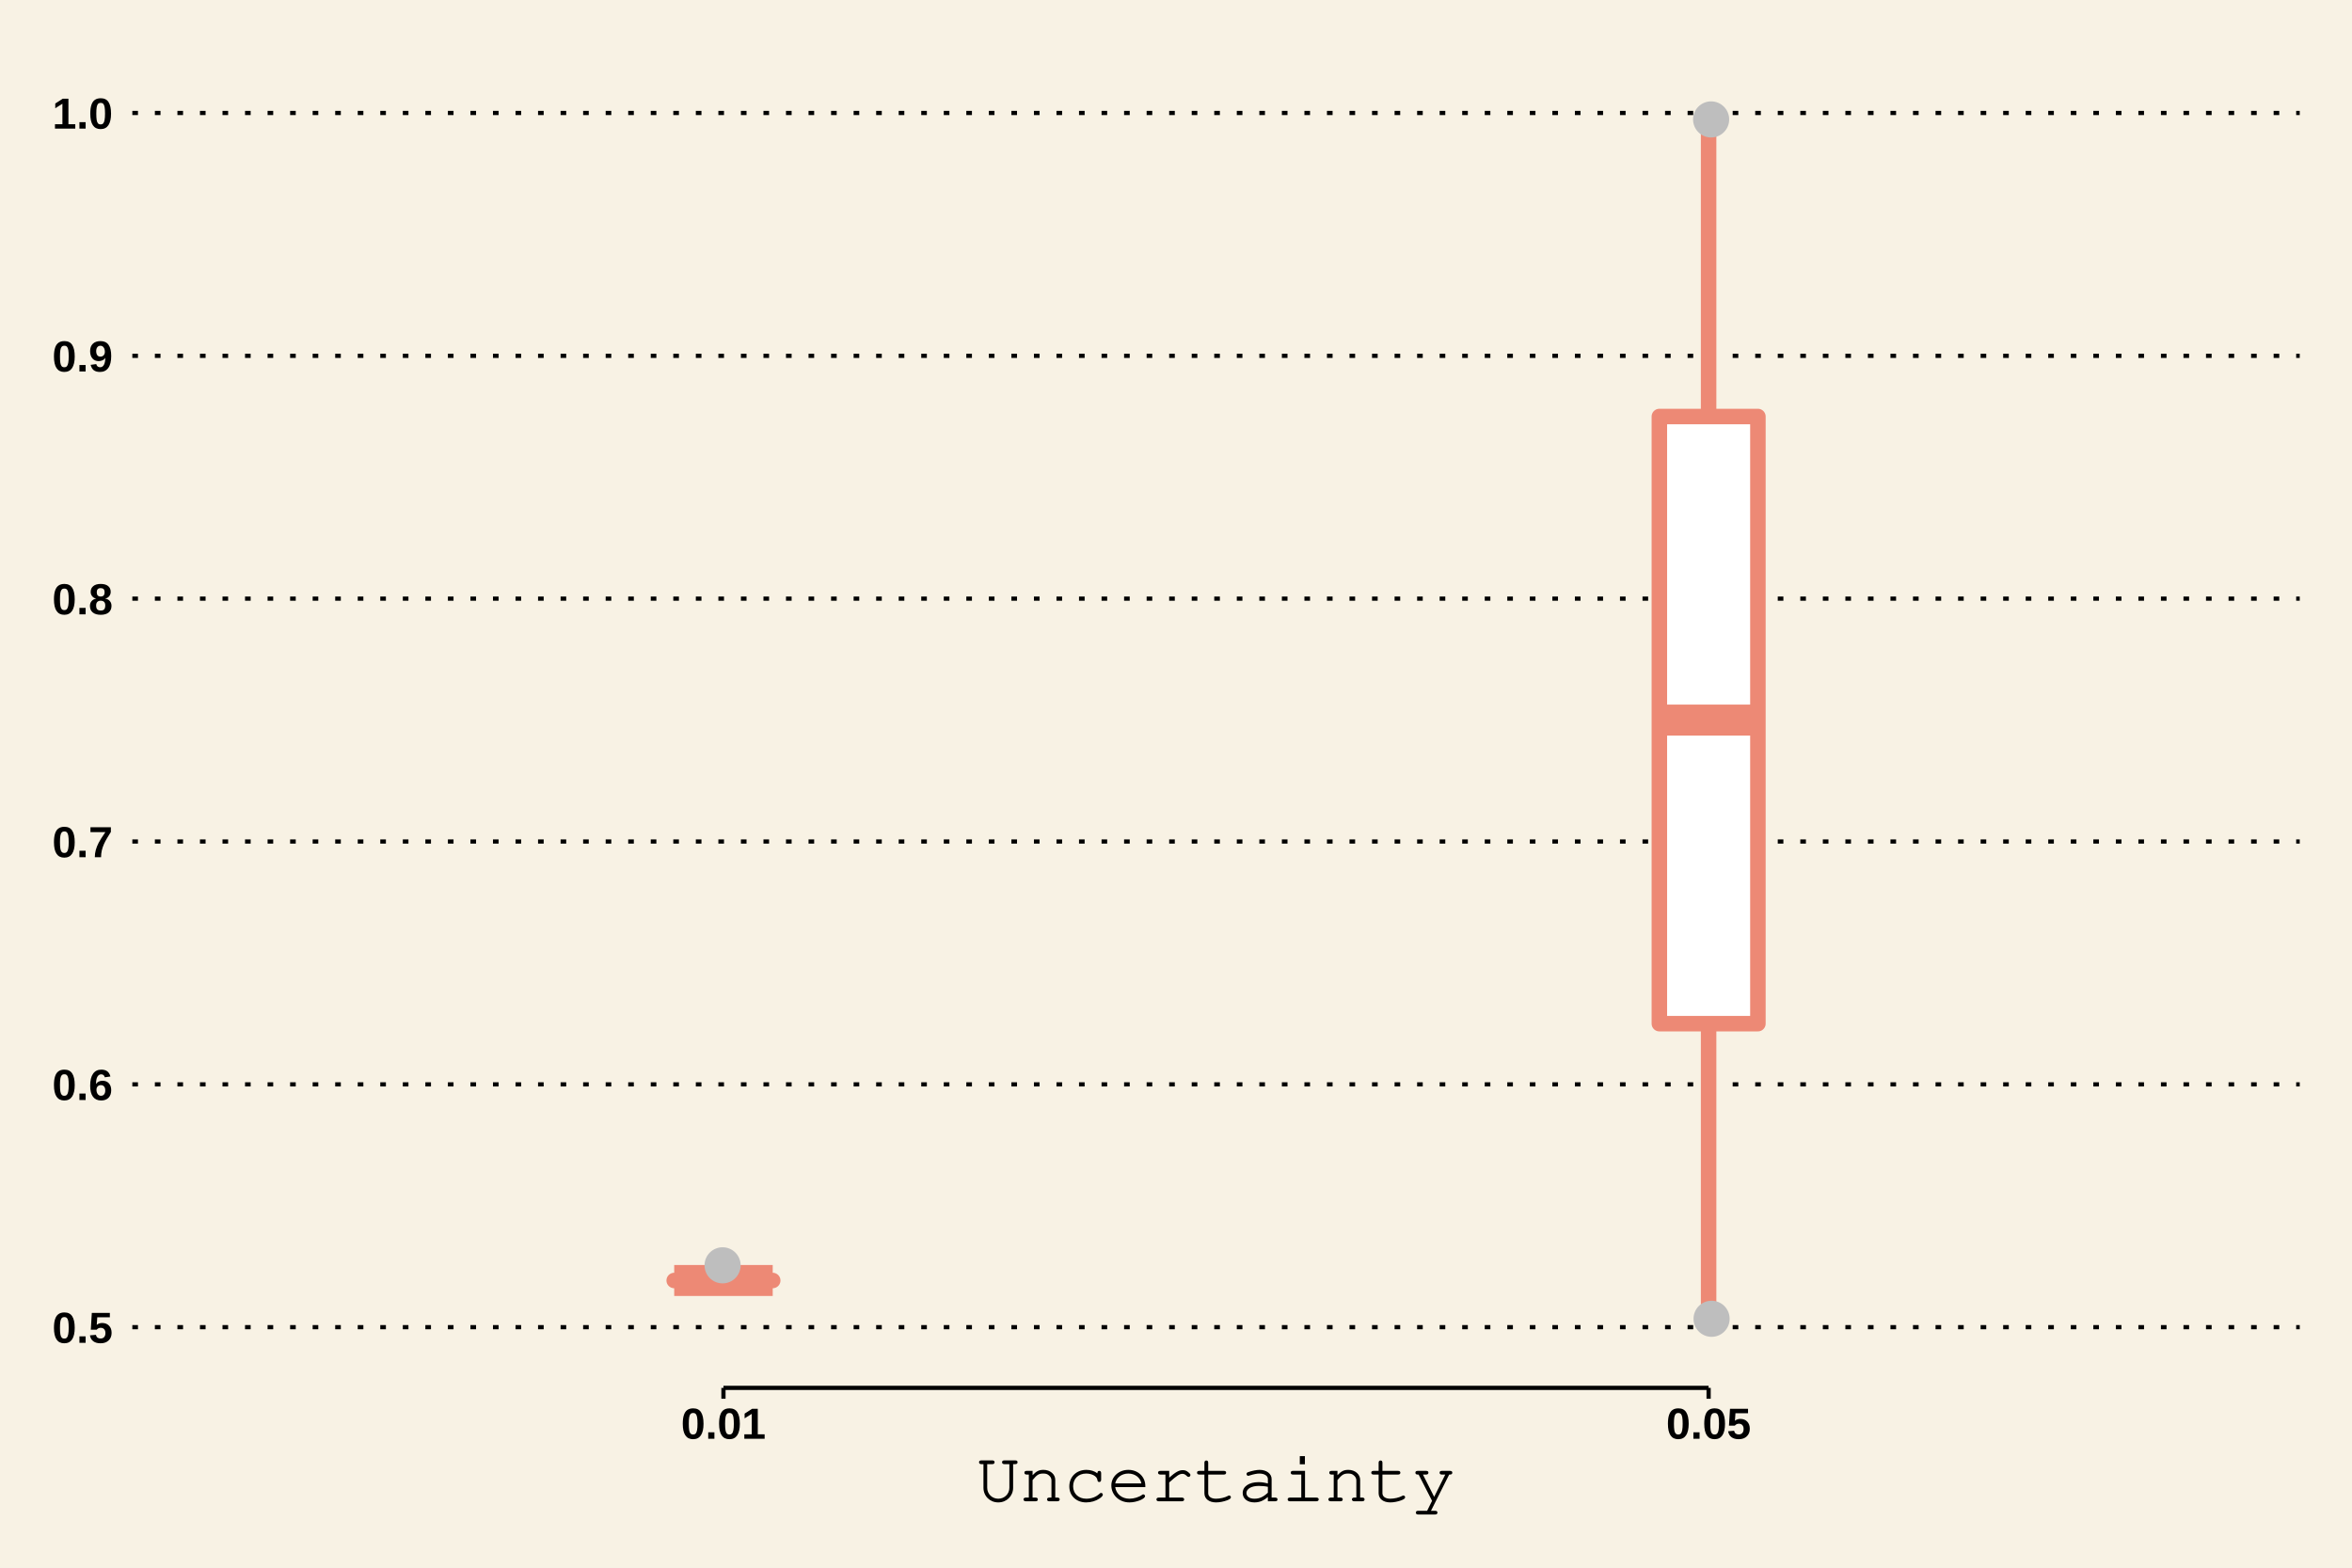
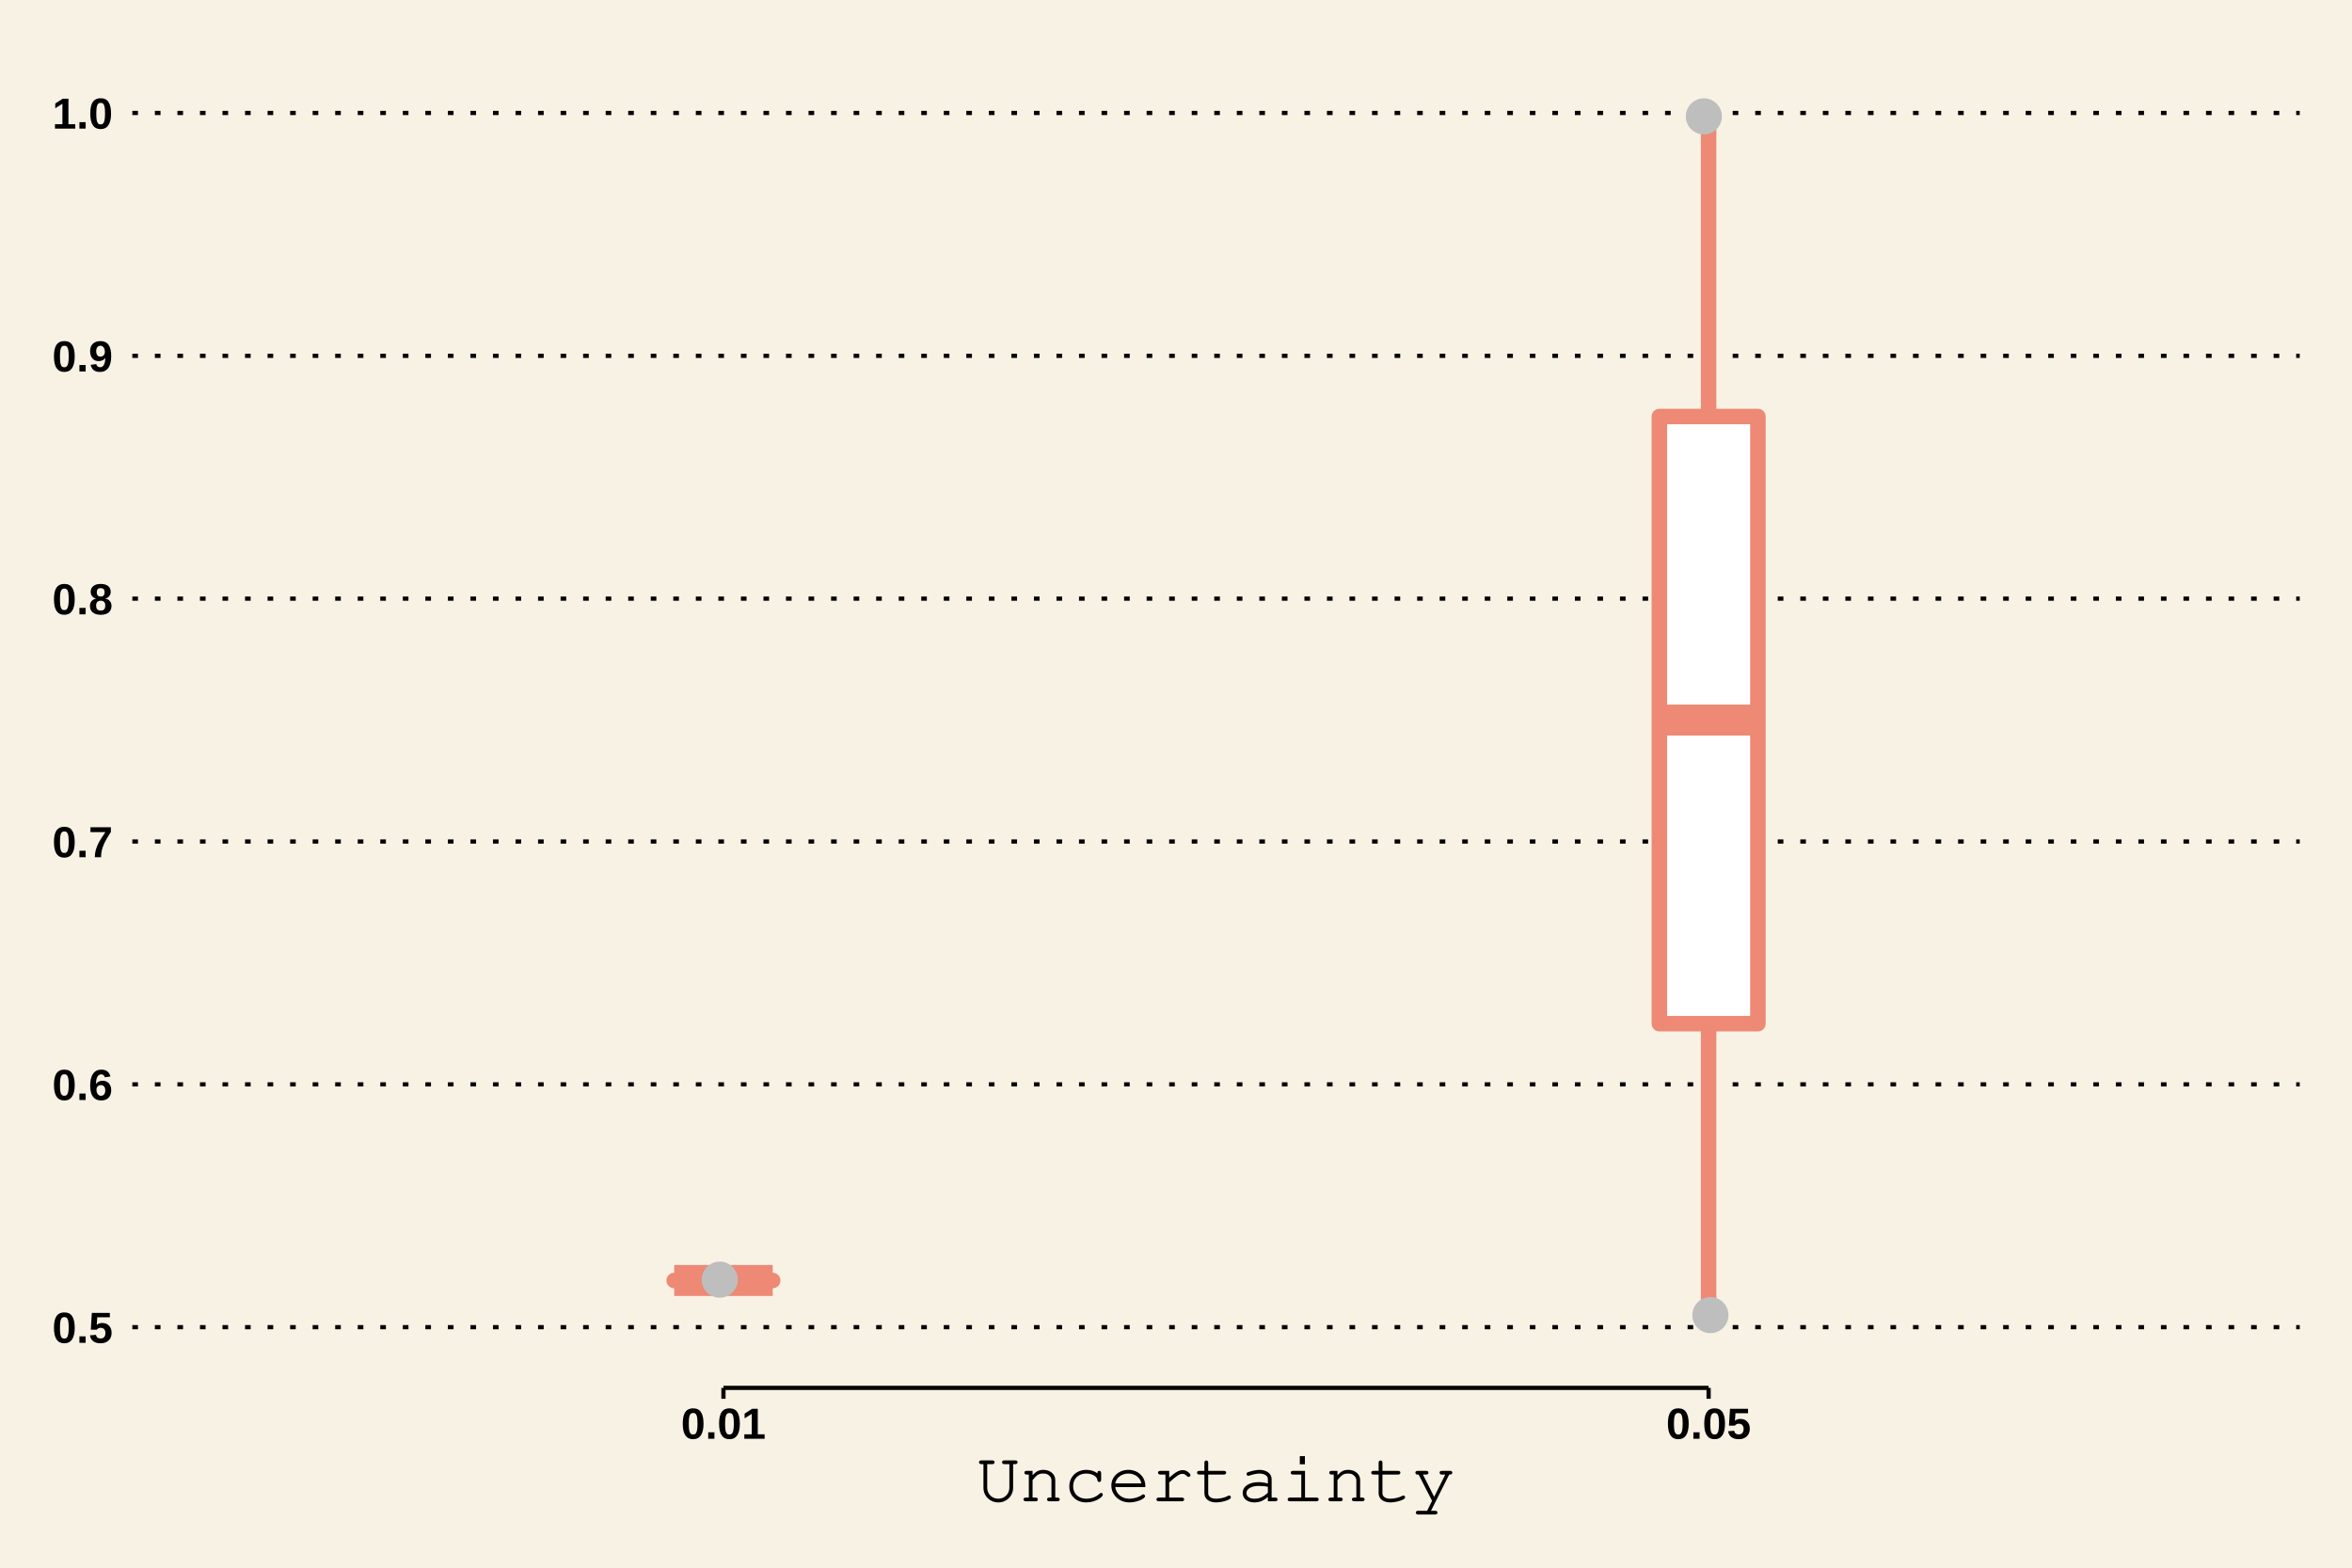
<svg xmlns="http://www.w3.org/2000/svg" class="svglite" width="648.00pt" height="432.00pt" viewBox="0 0 648.00 432.00">
  <defs>
    <style type="text/css">
    .svglite line, .svglite polyline, .svglite polygon, .svglite path, .svglite rect, .svglite circle {
      fill: none;
      stroke: #000000;
      stroke-linecap: round;
      stroke-linejoin: round;
      stroke-miterlimit: 10.00;
    }
  </style>
  </defs>
  <rect width="100%" height="100%" style="stroke: none; fill: #F8F2E4;" />
  <defs>
    <clipPath id="cpMC4wMHw2NDguMDB8MC4wMHw0MzIuMDA=">
      <rect x="0.00" y="0.00" width="648.00" height="432.00" />
    </clipPath>
  </defs>
  <g clip-path="url(#cpMC4wMHw2NDguMDB8MC4wMHw0MzIuMDA=)">
    <rect x="0.00" y="0" width="648.00" height="432.00" style="stroke-width: 1.16; stroke: none; fill: #F8F2E4;" />
  </g>
  <defs>
    <clipPath id="cpMzYuNDZ8NjMzLjYwfDE0LjQwfDM4Mi40NQ==">
      <rect x="36.46" y="14.40" width="597.14" height="368.05" />
    </clipPath>
  </defs>
  <g clip-path="url(#cpMzYuNDZ8NjMzLjYwfDE0LjQwfDM4Mi40NQ==)">
    <rect x="36.46" y="14.40" width="597.14" height="368.05" style="stroke-width: 1.16; stroke: none; fill: #F8F2E4;" />
    <polyline points="36.46,365.72 633.60,365.72 " style="stroke-width: 1.16; stroke-dasharray: 1.55,4.66; stroke-linecap: butt;" />
    <polyline points="36.46,298.81 633.60,298.81 " style="stroke-width: 1.16; stroke-dasharray: 1.55,4.66; stroke-linecap: butt;" />
    <polyline points="36.46,231.89 633.60,231.89 " style="stroke-width: 1.16; stroke-dasharray: 1.55,4.66; stroke-linecap: butt;" />
    <polyline points="36.46,164.97 633.60,164.97 " style="stroke-width: 1.16; stroke-dasharray: 1.55,4.66; stroke-linecap: butt;" />
    <polyline points="36.46,98.05 633.60,98.05 " style="stroke-width: 1.16; stroke-dasharray: 1.55,4.66; stroke-linecap: butt;" />
    <polyline points="36.46,31.13 633.60,31.13 " style="stroke-width: 1.16; stroke-dasharray: 1.55,4.66; stroke-linecap: butt;" />
    <line x1="199.32" y1="352.86" x2="199.32" y2="352.86" style="stroke-width: 4.27; stroke: #ED8975; stroke-linecap: butt;" />
    <line x1="199.32" y1="352.86" x2="199.32" y2="352.86" style="stroke-width: 4.27; stroke: #ED8975; stroke-linecap: butt;" />
    <polygon points="185.75,352.86 185.75,352.86 212.89,352.86 212.89,352.86 185.75,352.86 " style="stroke-width: 4.27; stroke: #ED8975; fill: #FFFFFF;" />
    <line x1="185.75" y1="352.86" x2="212.89" y2="352.86" style="stroke-width: 8.54; stroke: #ED8975; stroke-linecap: butt;" />
    <line x1="470.74" y1="114.78" x2="470.74" y2="31.13" style="stroke-width: 4.27; stroke: #ED8975; stroke-linecap: butt;" />
    <line x1="470.74" y1="282.08" x2="470.74" y2="365.72" style="stroke-width: 4.27; stroke: #ED8975; stroke-linecap: butt;" />
    <polygon points="457.17,114.78 457.17,282.08 484.32,282.08 484.32,114.78 457.17,114.78 " style="stroke-width: 4.27; stroke: #ED8975; fill: #FFFFFF;" />
    <line x1="457.17" y1="198.43" x2="484.32" y2="198.43" style="stroke-width: 8.54; stroke: #ED8975; stroke-linecap: butt;" />
-     <circle cx="199.08" cy="348.68" r="4.62" style="stroke-width: 0.71; stroke: #BEBEBE; fill: #BEBEBE;" />
-     <circle cx="471.43" cy="32.91" r="4.62" style="stroke-width: 0.71; stroke: #BEBEBE; fill: #BEBEBE;" />
-     <circle cx="471.56" cy="363.41" r="4.62" style="stroke-width: 0.71; stroke: #BEBEBE; fill: #BEBEBE;" />
+     <circle cx="198.30" cy="352.63" r="4.62" style="stroke-width: 0.71; stroke: #BEBEBE; fill: #BEBEBE;" />
+     <circle cx="469.43" cy="32.07" r="4.62" style="stroke-width: 0.71; stroke: #BEBEBE; fill: #BEBEBE;" />
+     <circle cx="471.23" cy="362.40" r="4.62" style="stroke-width: 0.71; stroke: #BEBEBE; fill: #BEBEBE;" />
    <rect x="36.46" y="14.40" width="597.14" height="368.05" style="stroke-width: 1.16; stroke: none;" />
  </g>
  <g clip-path="url(#cpMC4wMHw2NDguMDB8MC4wMHw0MzIuMDA=)">
    <text x="31.08" y="370.04" text-anchor="end" style="font-size: 12.00px; font-weight: bold; font-family: Arial;" textLength="16.68px" lengthAdjust="spacingAndGlyphs">0.5</text>
    <text x="31.08" y="303.13" text-anchor="end" style="font-size: 12.00px; font-weight: bold; font-family: Arial;" textLength="16.68px" lengthAdjust="spacingAndGlyphs">0.6</text>
    <text x="31.08" y="236.21" text-anchor="end" style="font-size: 12.00px; font-weight: bold; font-family: Arial;" textLength="16.68px" lengthAdjust="spacingAndGlyphs">0.7</text>
    <text x="31.08" y="169.29" text-anchor="end" style="font-size: 12.00px; font-weight: bold; font-family: Arial;" textLength="16.68px" lengthAdjust="spacingAndGlyphs">0.8</text>
    <text x="31.08" y="102.37" text-anchor="end" style="font-size: 12.00px; font-weight: bold; font-family: Arial;" textLength="16.68px" lengthAdjust="spacingAndGlyphs">0.9</text>
    <text x="31.08" y="35.45" text-anchor="end" style="font-size: 12.00px; font-weight: bold; font-family: Arial;" textLength="16.68px" lengthAdjust="spacingAndGlyphs">1.0</text>
    <polyline points="199.32,382.45 470.74,382.45 " style="stroke-width: 1.16; stroke-linecap: butt;" />
    <polyline points="199.32,385.44 199.32,382.45 " style="stroke-width: 1.16; stroke-linecap: butt;" />
    <polyline points="470.74,385.44 470.74,382.45 " style="stroke-width: 1.16; stroke-linecap: butt;" />
    <text x="199.32" y="396.47" text-anchor="middle" style="font-size: 12.00px; font-weight: bold; font-family: Arial;" textLength="23.36px" lengthAdjust="spacingAndGlyphs">0.01</text>
    <text x="470.74" y="396.47" text-anchor="middle" style="font-size: 12.00px; font-weight: bold; font-family: Arial;" textLength="23.36px" lengthAdjust="spacingAndGlyphs">0.05</text>
    <text x="335.03" y="413.70" text-anchor="middle" style="font-size: 20.00px; font-weight: 0; font-family: Courier;" textLength="132.03px" lengthAdjust="spacingAndGlyphs">Uncertainty</text>
  </g>
</svg>
